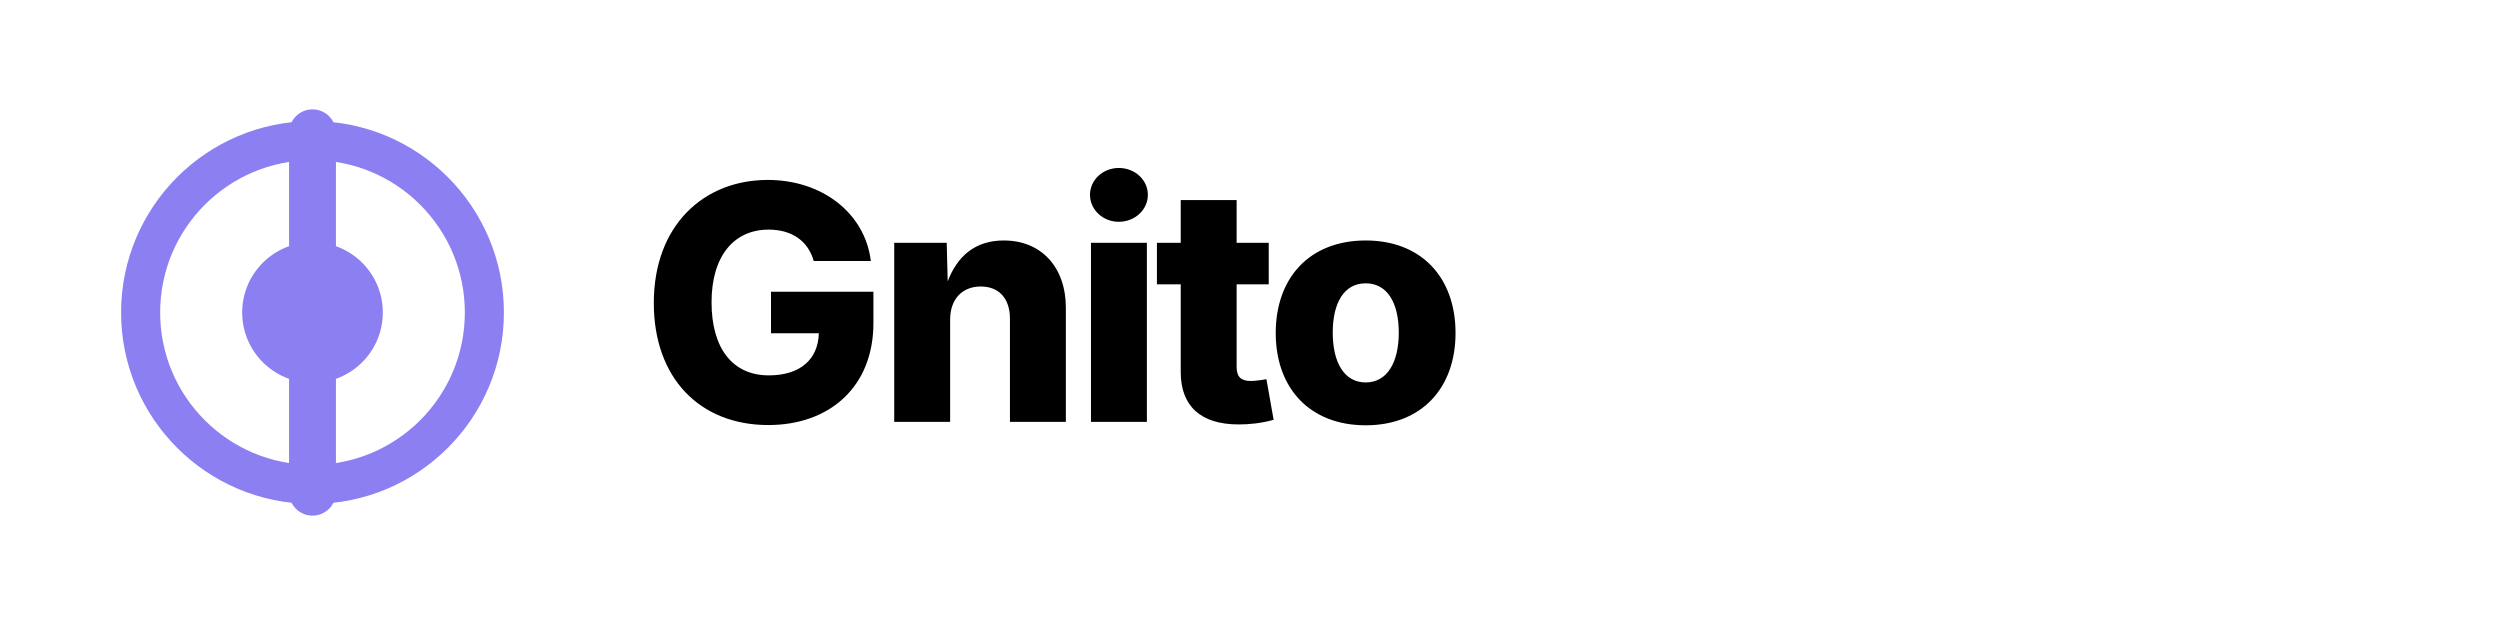
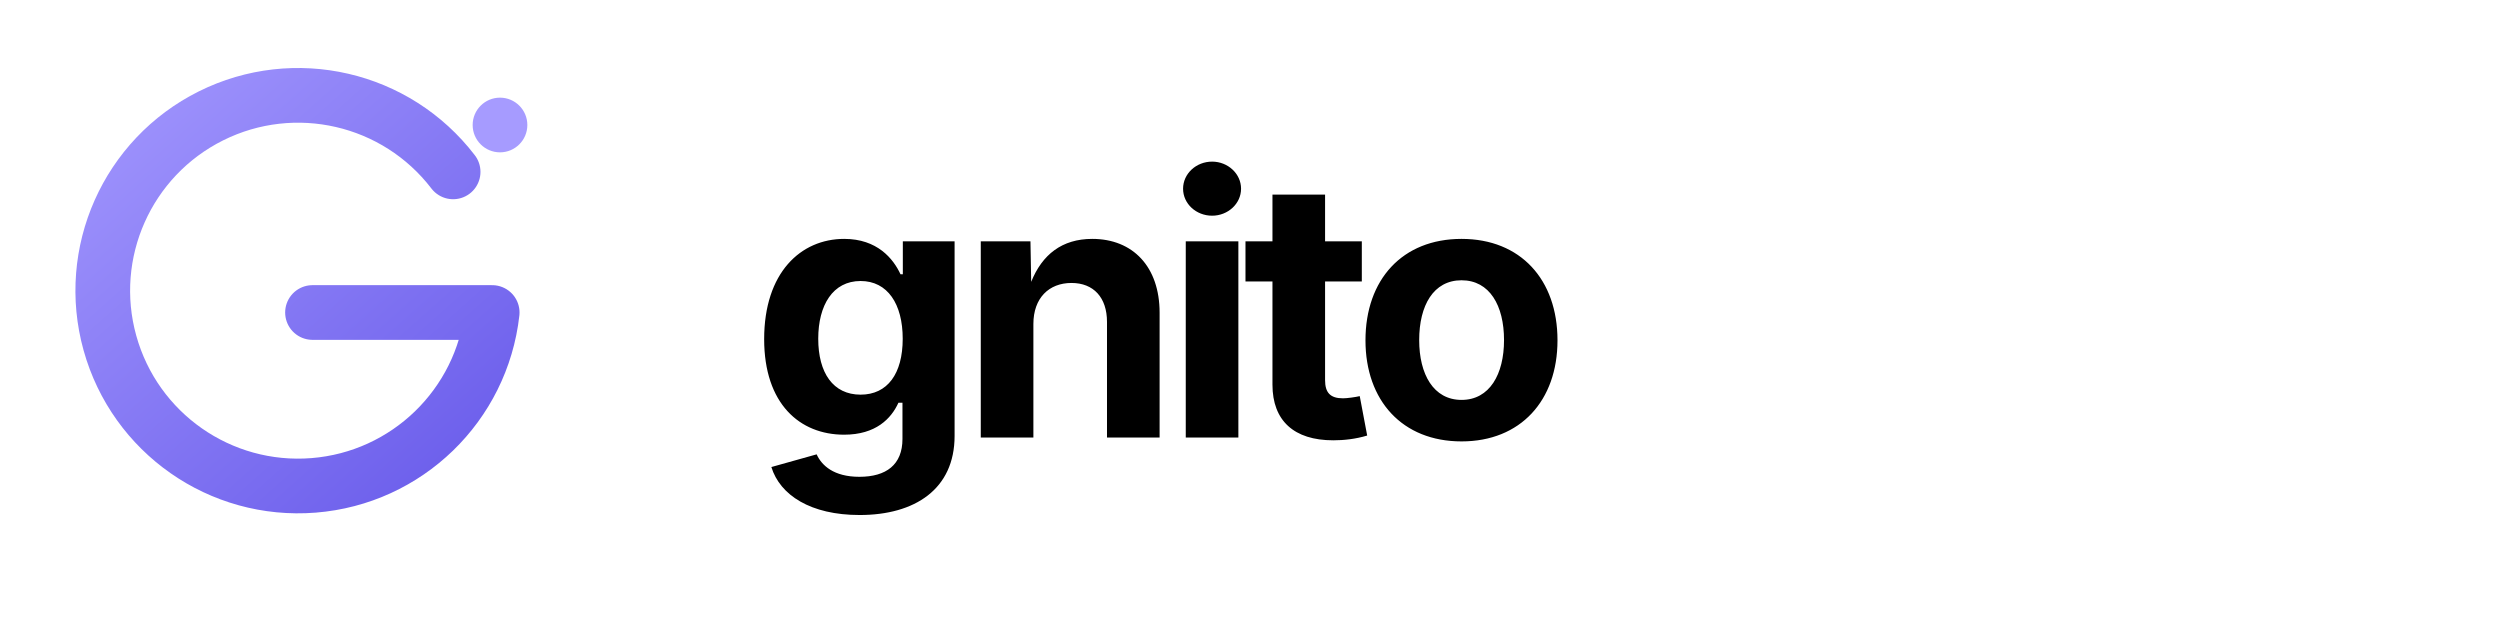
- <svg xmlns="http://www.w3.org/2000/svg" width="320" height="80" viewBox="0 0 320 80">
-   <style>
-     .g { font-family: 'Inter', system-ui, sans-serif; font-weight: 800; font-size: 42px; letter-spacing: -1.5px; }
-   </style>
-   <circle cx="40" cy="40" r="22" fill="none" stroke="#8B7FF2" stroke-width="5" />
-   <circle cx="40" cy="40" r="9" fill="#8B7FF2" />
-   <rect x="37" y="14" width="6" height="52" rx="3" fill="#8B7FF2" />
-   <text x="82" y="54" class="g" fill="currentColor">Gnito</text>
+ <svg xmlns="http://www.w3.org/2000/svg" width="320" height="80" viewBox="0 0 320 80" fill="none">
+   <defs>
+     <linearGradient id="gnito-wordmark" x1="10" y1="5" x2="68" y2="70" gradientUnits="userSpaceOnUse">
+       <stop stop-color="#A69BFF" />
+       <stop offset="1" stop-color="#6254E8" />
+     </linearGradient>
+   </defs>
+   <path d="M58 22a25 25 0 1 0 5 18H40" stroke="url(#gnito-wordmark)" stroke-width="7" stroke-linecap="round" stroke-linejoin="round" />
+   <circle cx="64" cy="16" r="3.5" fill="#A69BFF" />
+   <text x="96" y="56" fill="currentColor" font-family="Inter, ui-sans-serif, system-ui, sans-serif" font-size="46" font-weight="720" letter-spacing="-2.4">gnito</text>
</svg>
